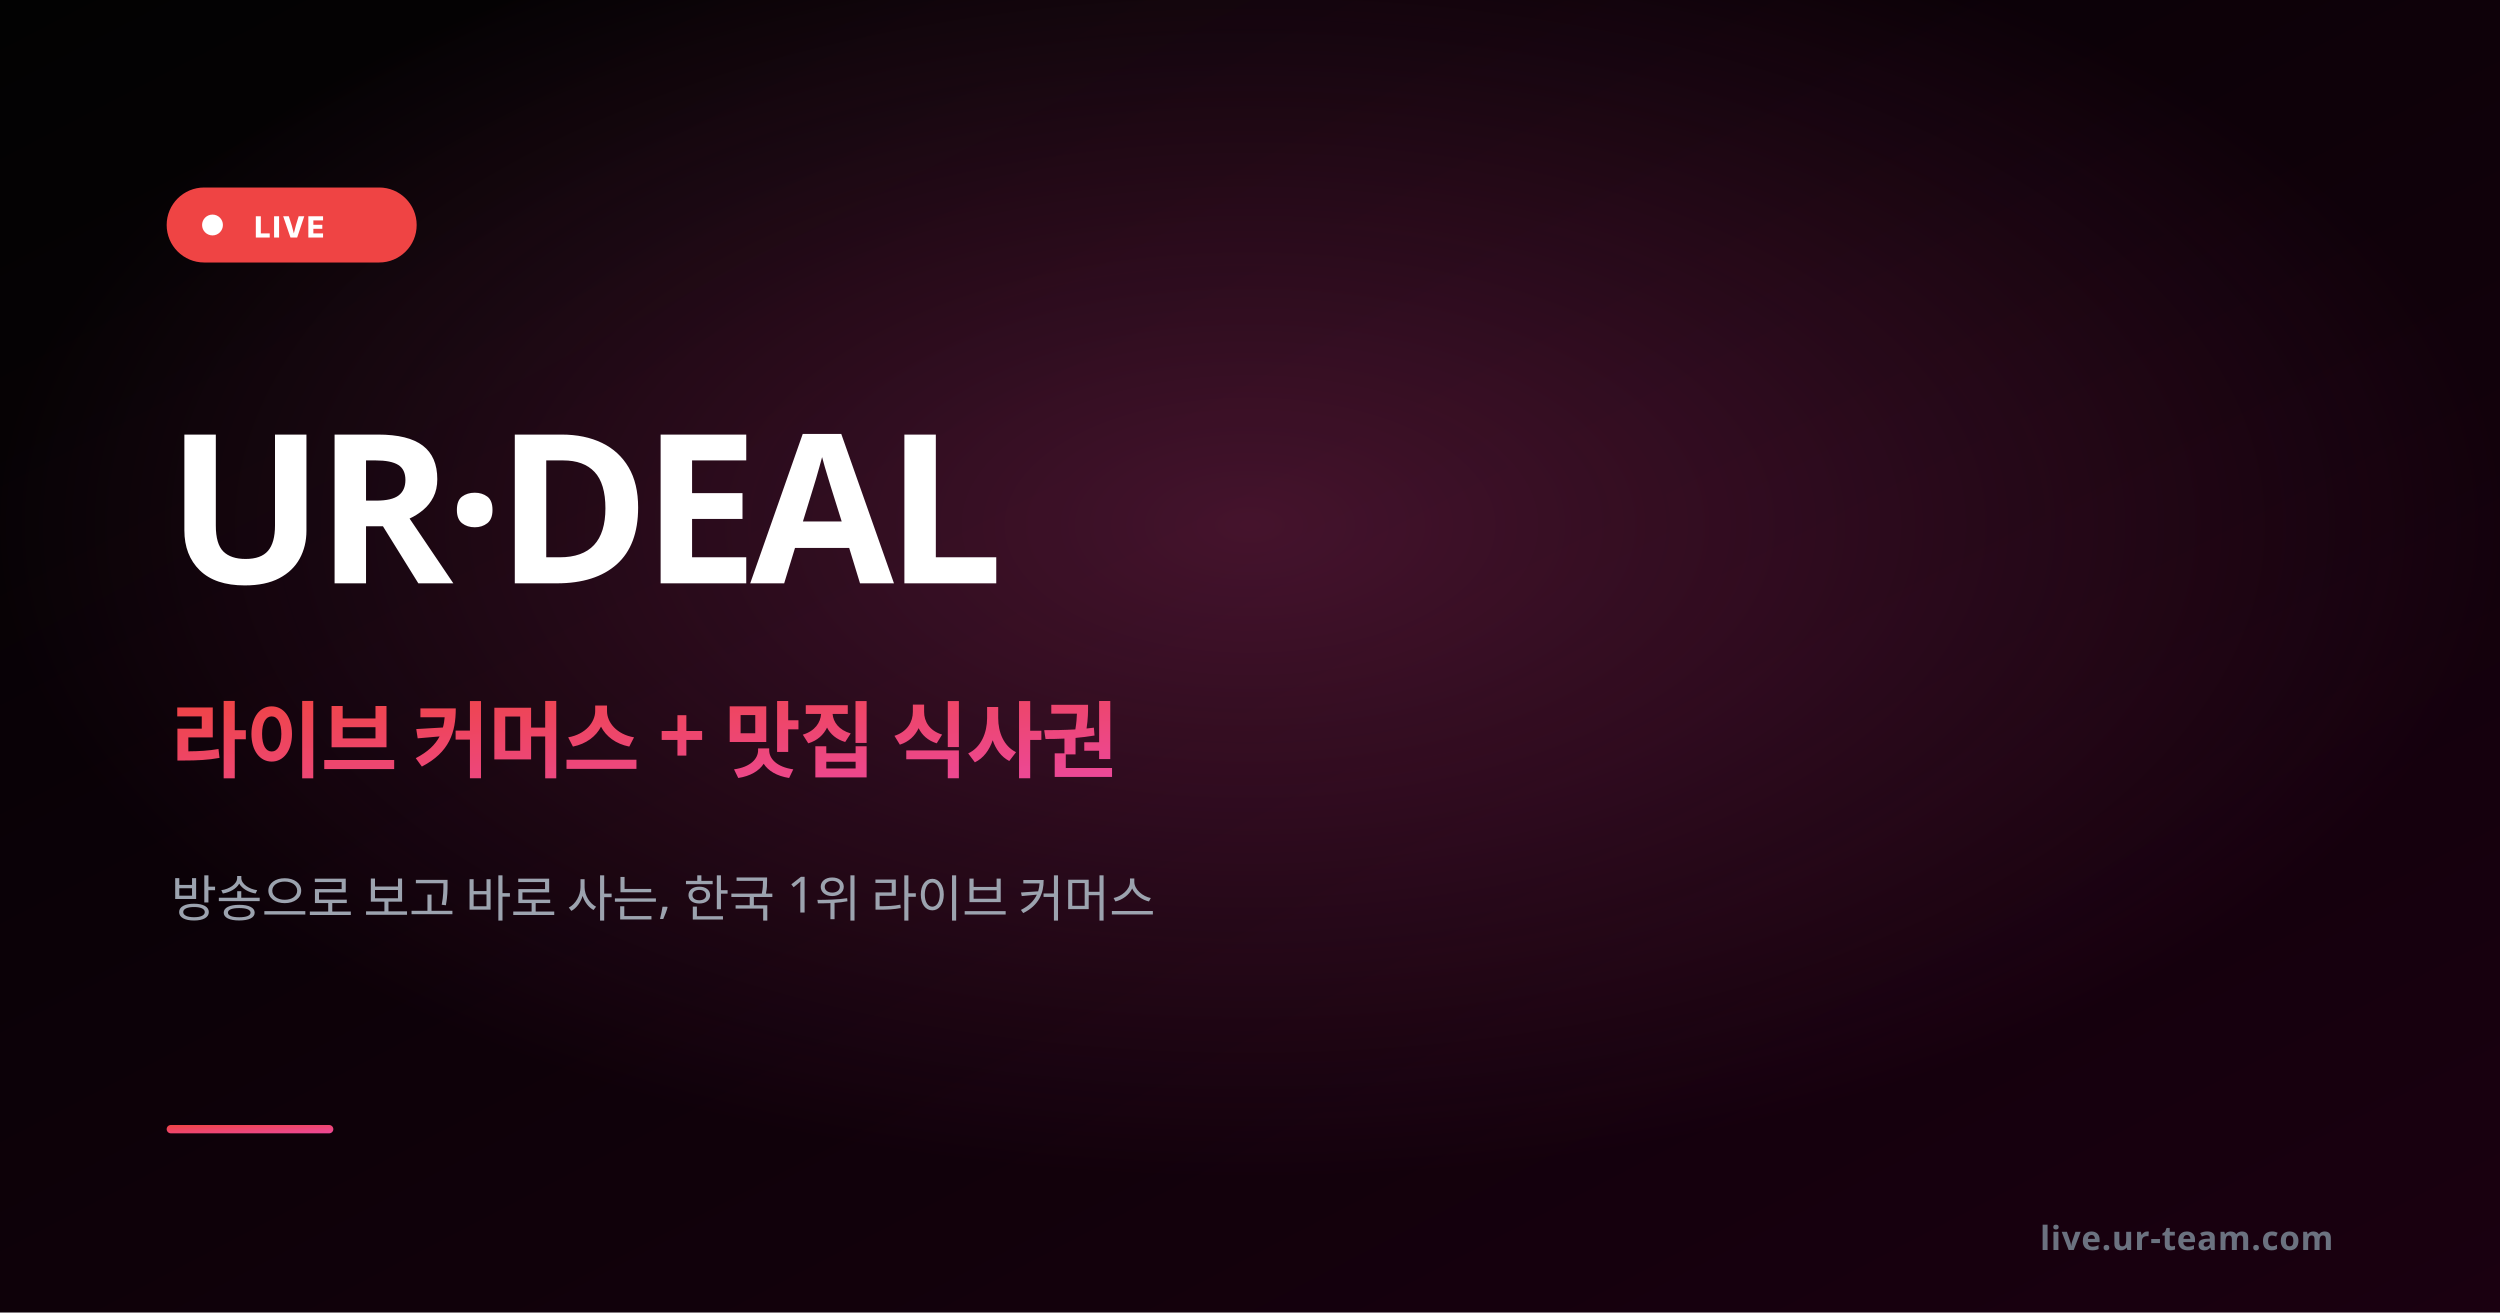
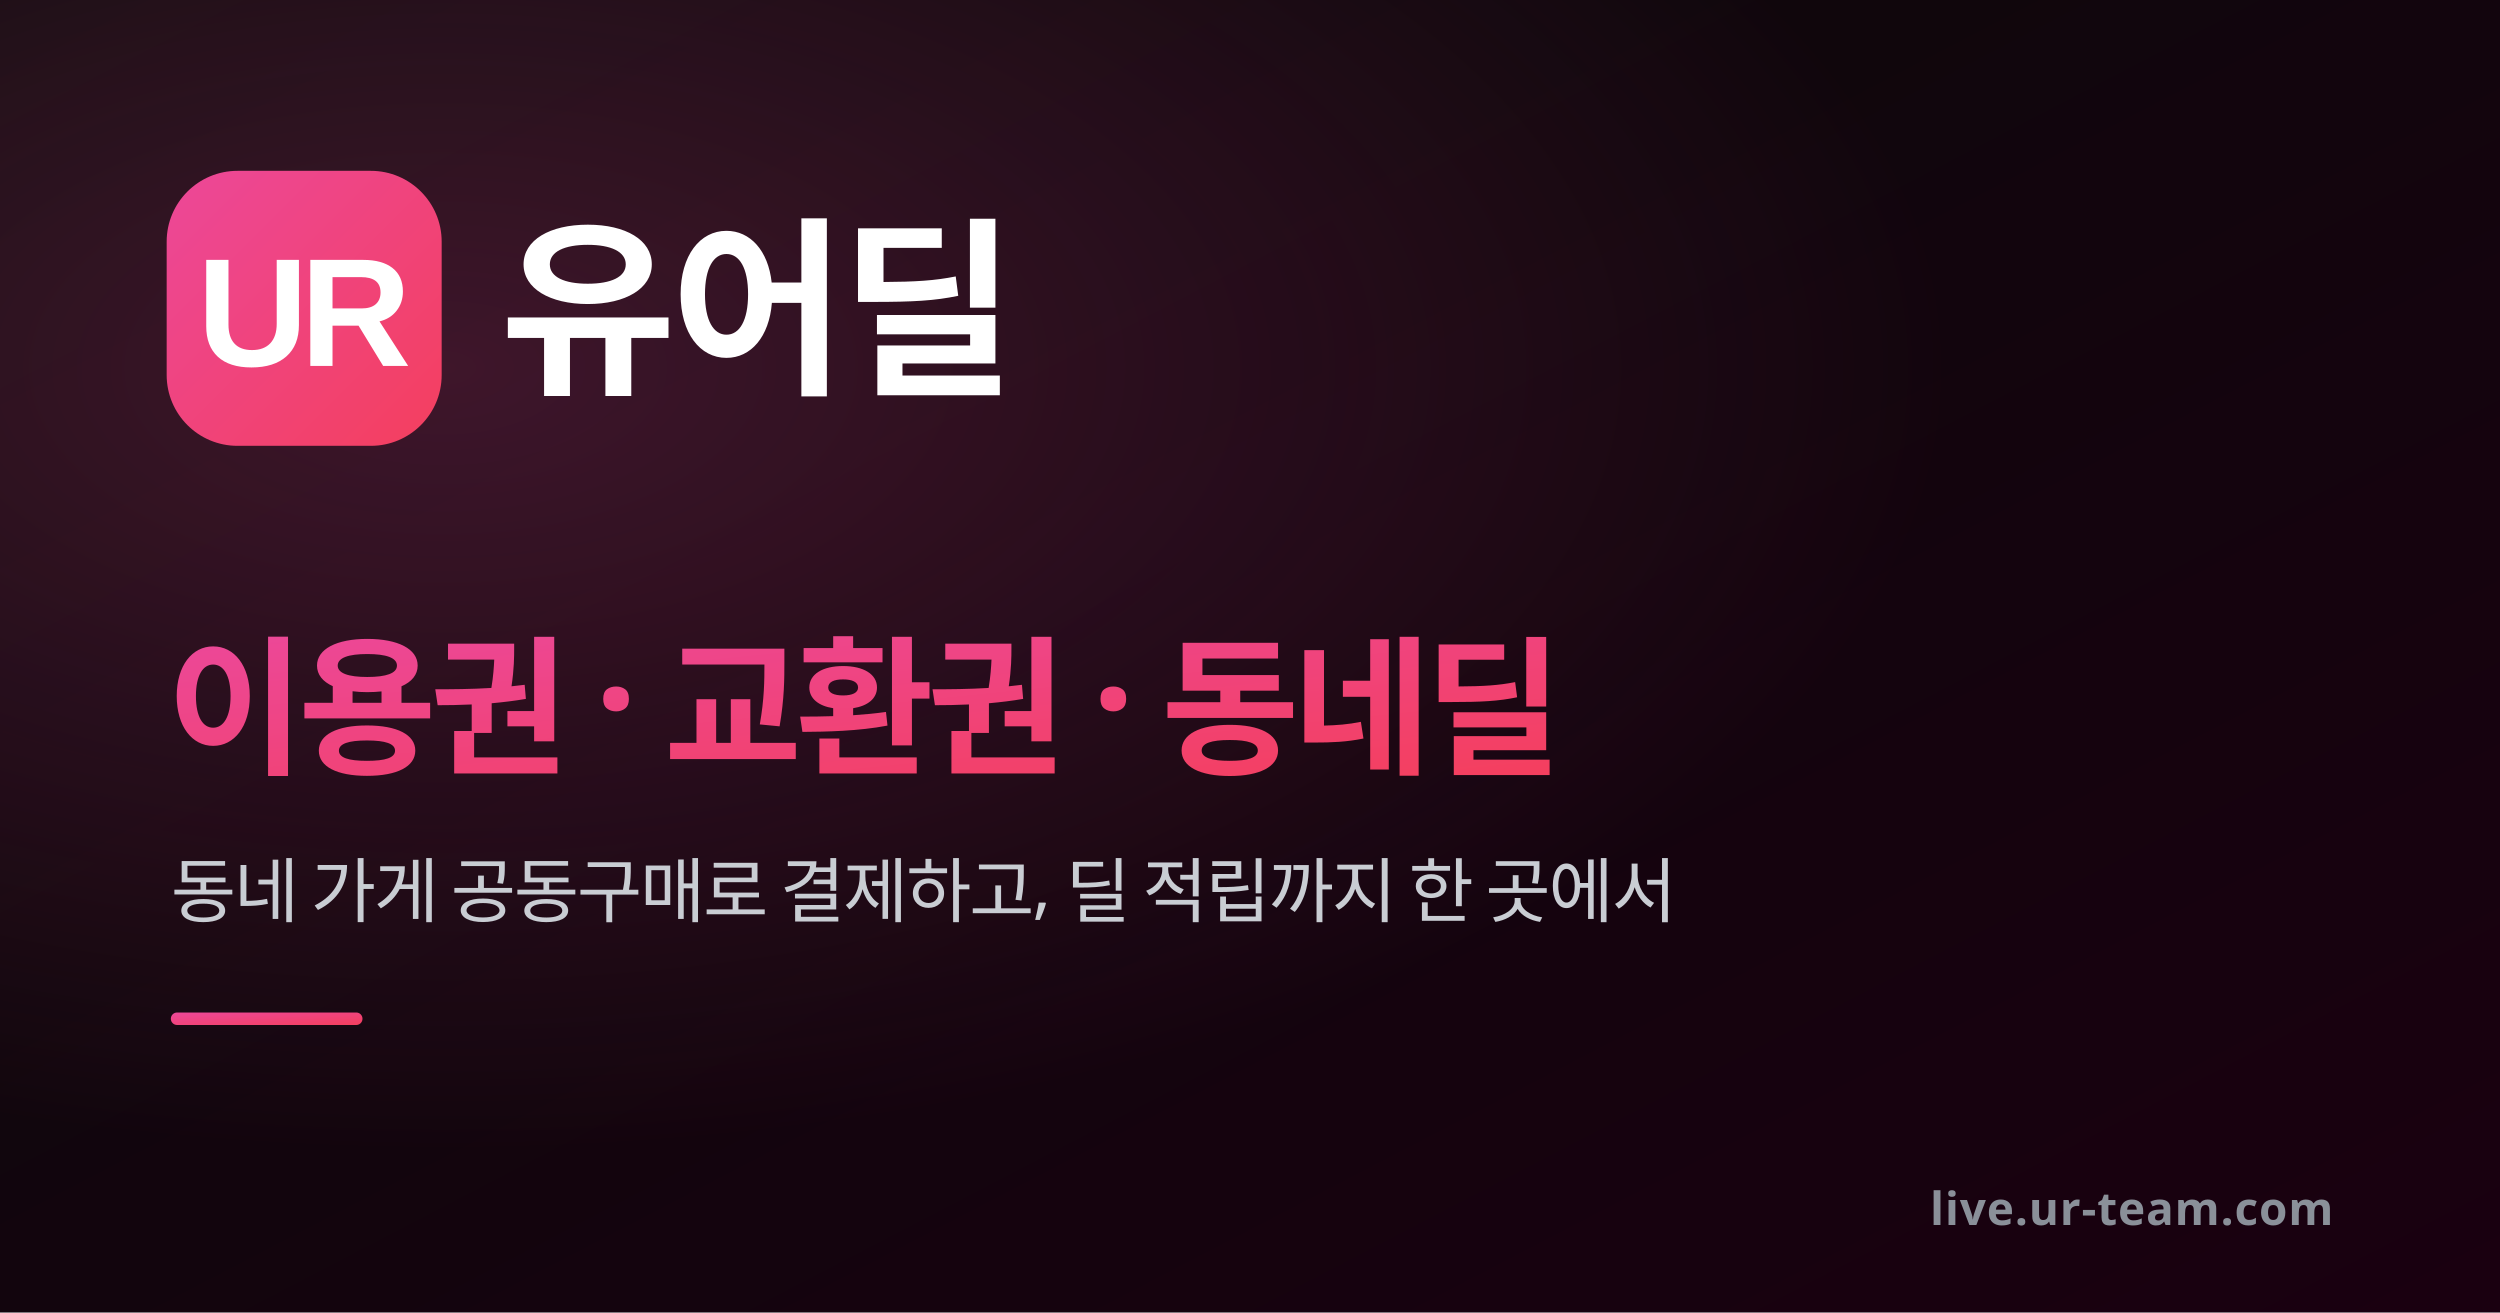
<svg xmlns="http://www.w3.org/2000/svg" viewBox="0 0 1200 630" width="1200" height="630">
  <defs>
    <linearGradient id="bg" x1="0%" y1="0%" x2="100%" y2="100%">
-       <stop offset="0%" stop-color="#020202" />
+       <stop offset="0%" stop-color="#0A0A0A" />
      <stop offset="100%" stop-color="#1A0010" />
    </linearGradient>
    <linearGradient id="brand" x1="0%" y1="0%" x2="100%" y2="100%">
-       <stop offset="0%" stop-color="#EF4444" />
-       <stop offset="100%" stop-color="#EC4899" />
+       <stop offset="0%" stop-color="#EC4899" />
+       <stop offset="100%" stop-color="#F43F5E" />
    </linearGradient>
-     <radialGradient id="glow" cx="50%" cy="40%" r="50%">
-       <stop offset="0%" stop-color="rgba(236,72,153,0.25)" />
+     <radialGradient id="glow" cx="18%" cy="28%" r="60%">
+       <stop offset="0%" stop-color="rgba(236,72,153,0.22)" />
      <stop offset="100%" stop-color="rgba(236,72,153,0)" />
    </radialGradient>
  </defs>
  <rect width="1200" height="630" fill="url(#bg)" />
  <rect width="1200" height="630" fill="url(#glow)" />
-   <g transform="translate(80, 90)">
-     <rect width="120" height="36" rx="18" fill="#EF4444" />
-     <circle cx="22" cy="18" r="5" fill="#FFFFFF" />
-     <text x="42" y="24" font-family="-apple-system, BlinkMacSystemFont, system-ui, sans-serif" font-weight="800" font-size="14" letter-spacing="0.06em" fill="#FFFFFF">LIVE</text>
-   </g>
-   <text x="80" y="280" font-family="Pretendard Variable, system-ui, sans-serif" font-weight="900" font-size="100" letter-spacing="-0.04em" fill="#FFFFFF">UR·DEAL</text>
-   <text x="82" y="370" font-family="Pretendard Variable, system-ui, sans-serif" font-weight="700" font-size="40" letter-spacing="-0.02em" fill="url(#brand)">라이브 커머스 + 맛집 식사권</text>
-   <text x="82" y="440" font-family="Pretendard Variable, system-ui, sans-serif" font-weight="500" font-size="24" letter-spacing="-0.01em" fill="#9CA3AF">방송으로 보고 바로 사는, 한국 1위 라이브 커머스</text>
-   <text x="1120" y="600" font-family="Pretendard Variable, system-ui, sans-serif" font-weight="600" font-size="16" letter-spacing="0.02em" fill="#6B7280" text-anchor="end">live.ur-team.com</text>
-   <rect x="80" y="540" width="80" height="4" rx="2" fill="url(#brand)" />
+   <rect x="80" y="82" width="132" height="132" rx="34" fill="url(#brand)" />
+   <text x="146" y="150" font-family="Arial, sans-serif" font-weight="800" font-size="74" letter-spacing="-4" text-anchor="middle" dominant-baseline="central" fill="#FFFFFF">UR</text>
+   <text x="240" y="182" font-family="sans-serif" font-weight="800" font-size="92" letter-spacing="-3" fill="#FFFFFF">유어딜</text>
+   <text x="80" y="366" font-family="sans-serif" font-weight="800" font-size="72" letter-spacing="-3" fill="url(#brand)">이용권 · 교환권 · 동네딜</text>
+   <text x="82" y="440" font-family="sans-serif" font-weight="500" font-size="34" letter-spacing="-1" fill="#C9CDD3">동네 가게 공동구매로 결제하고, 딜 적립까지 한 곳에서</text>
+   <rect x="82" y="486" width="92" height="6" rx="3" fill="url(#brand)" />
+   <text x="1120" y="588" font-family="sans-serif" font-weight="600" font-size="22" letter-spacing="0.02em" fill="#8A9099" text-anchor="end">live.ur-team.com</text>
</svg>
